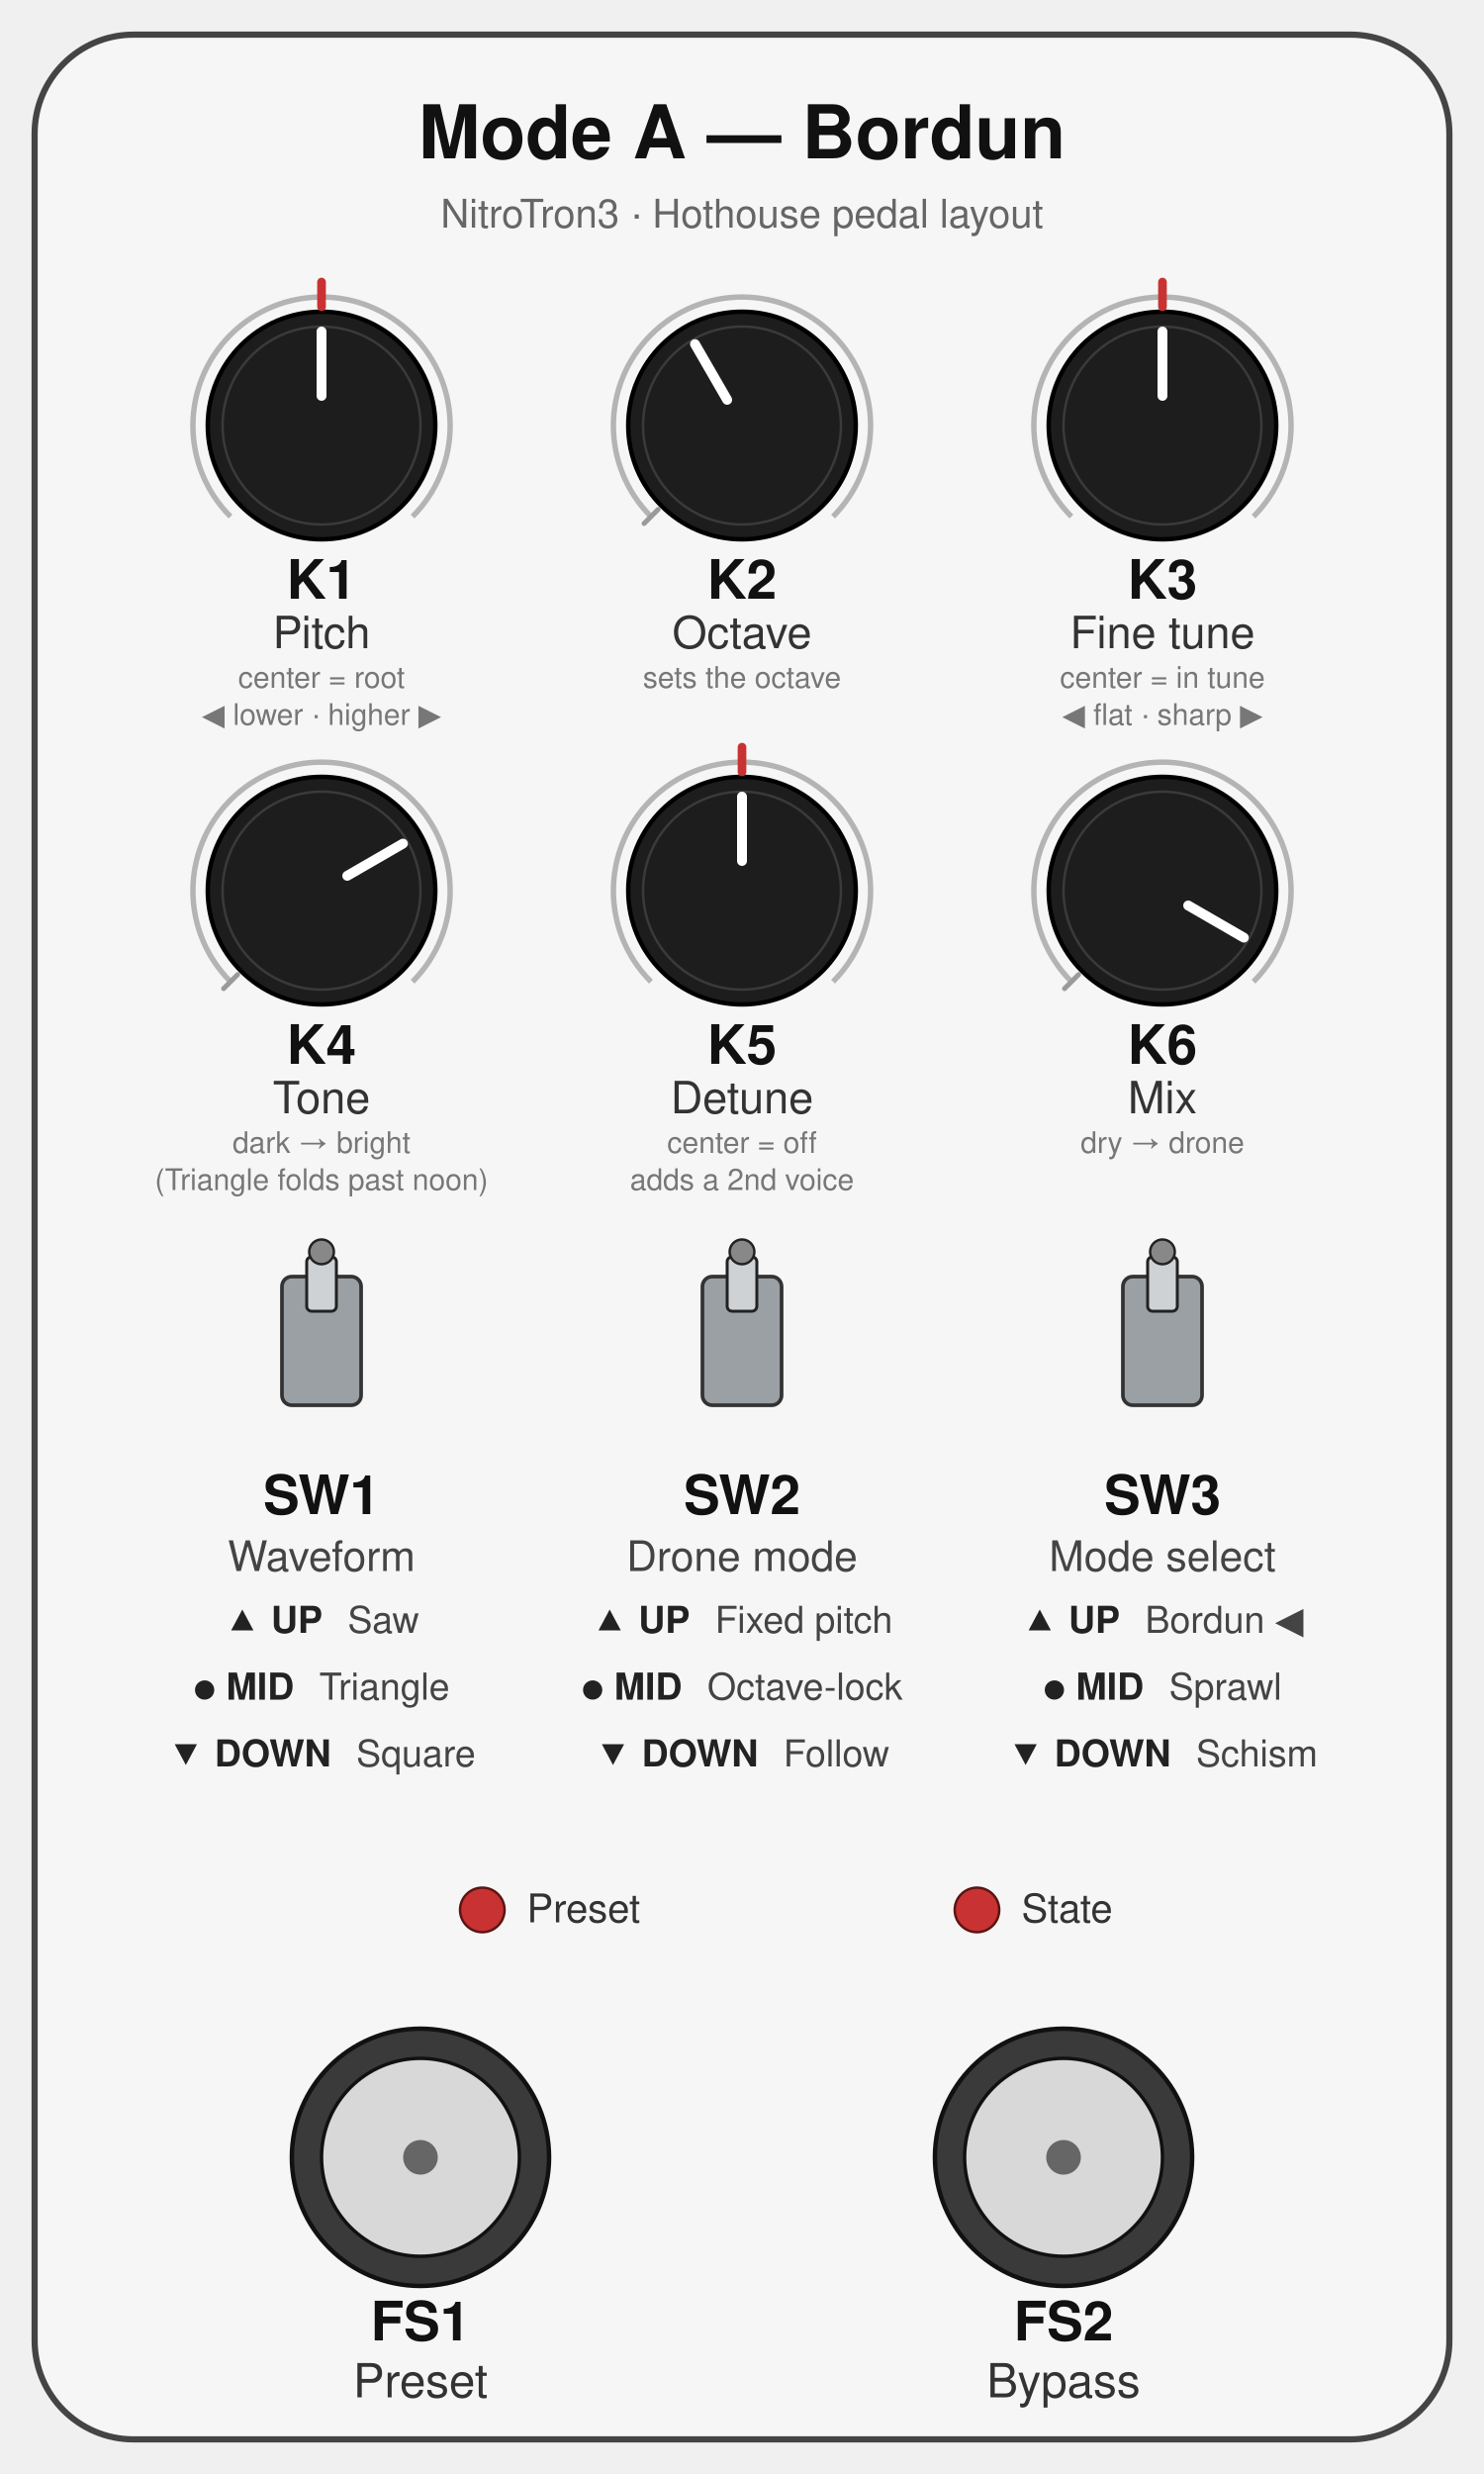
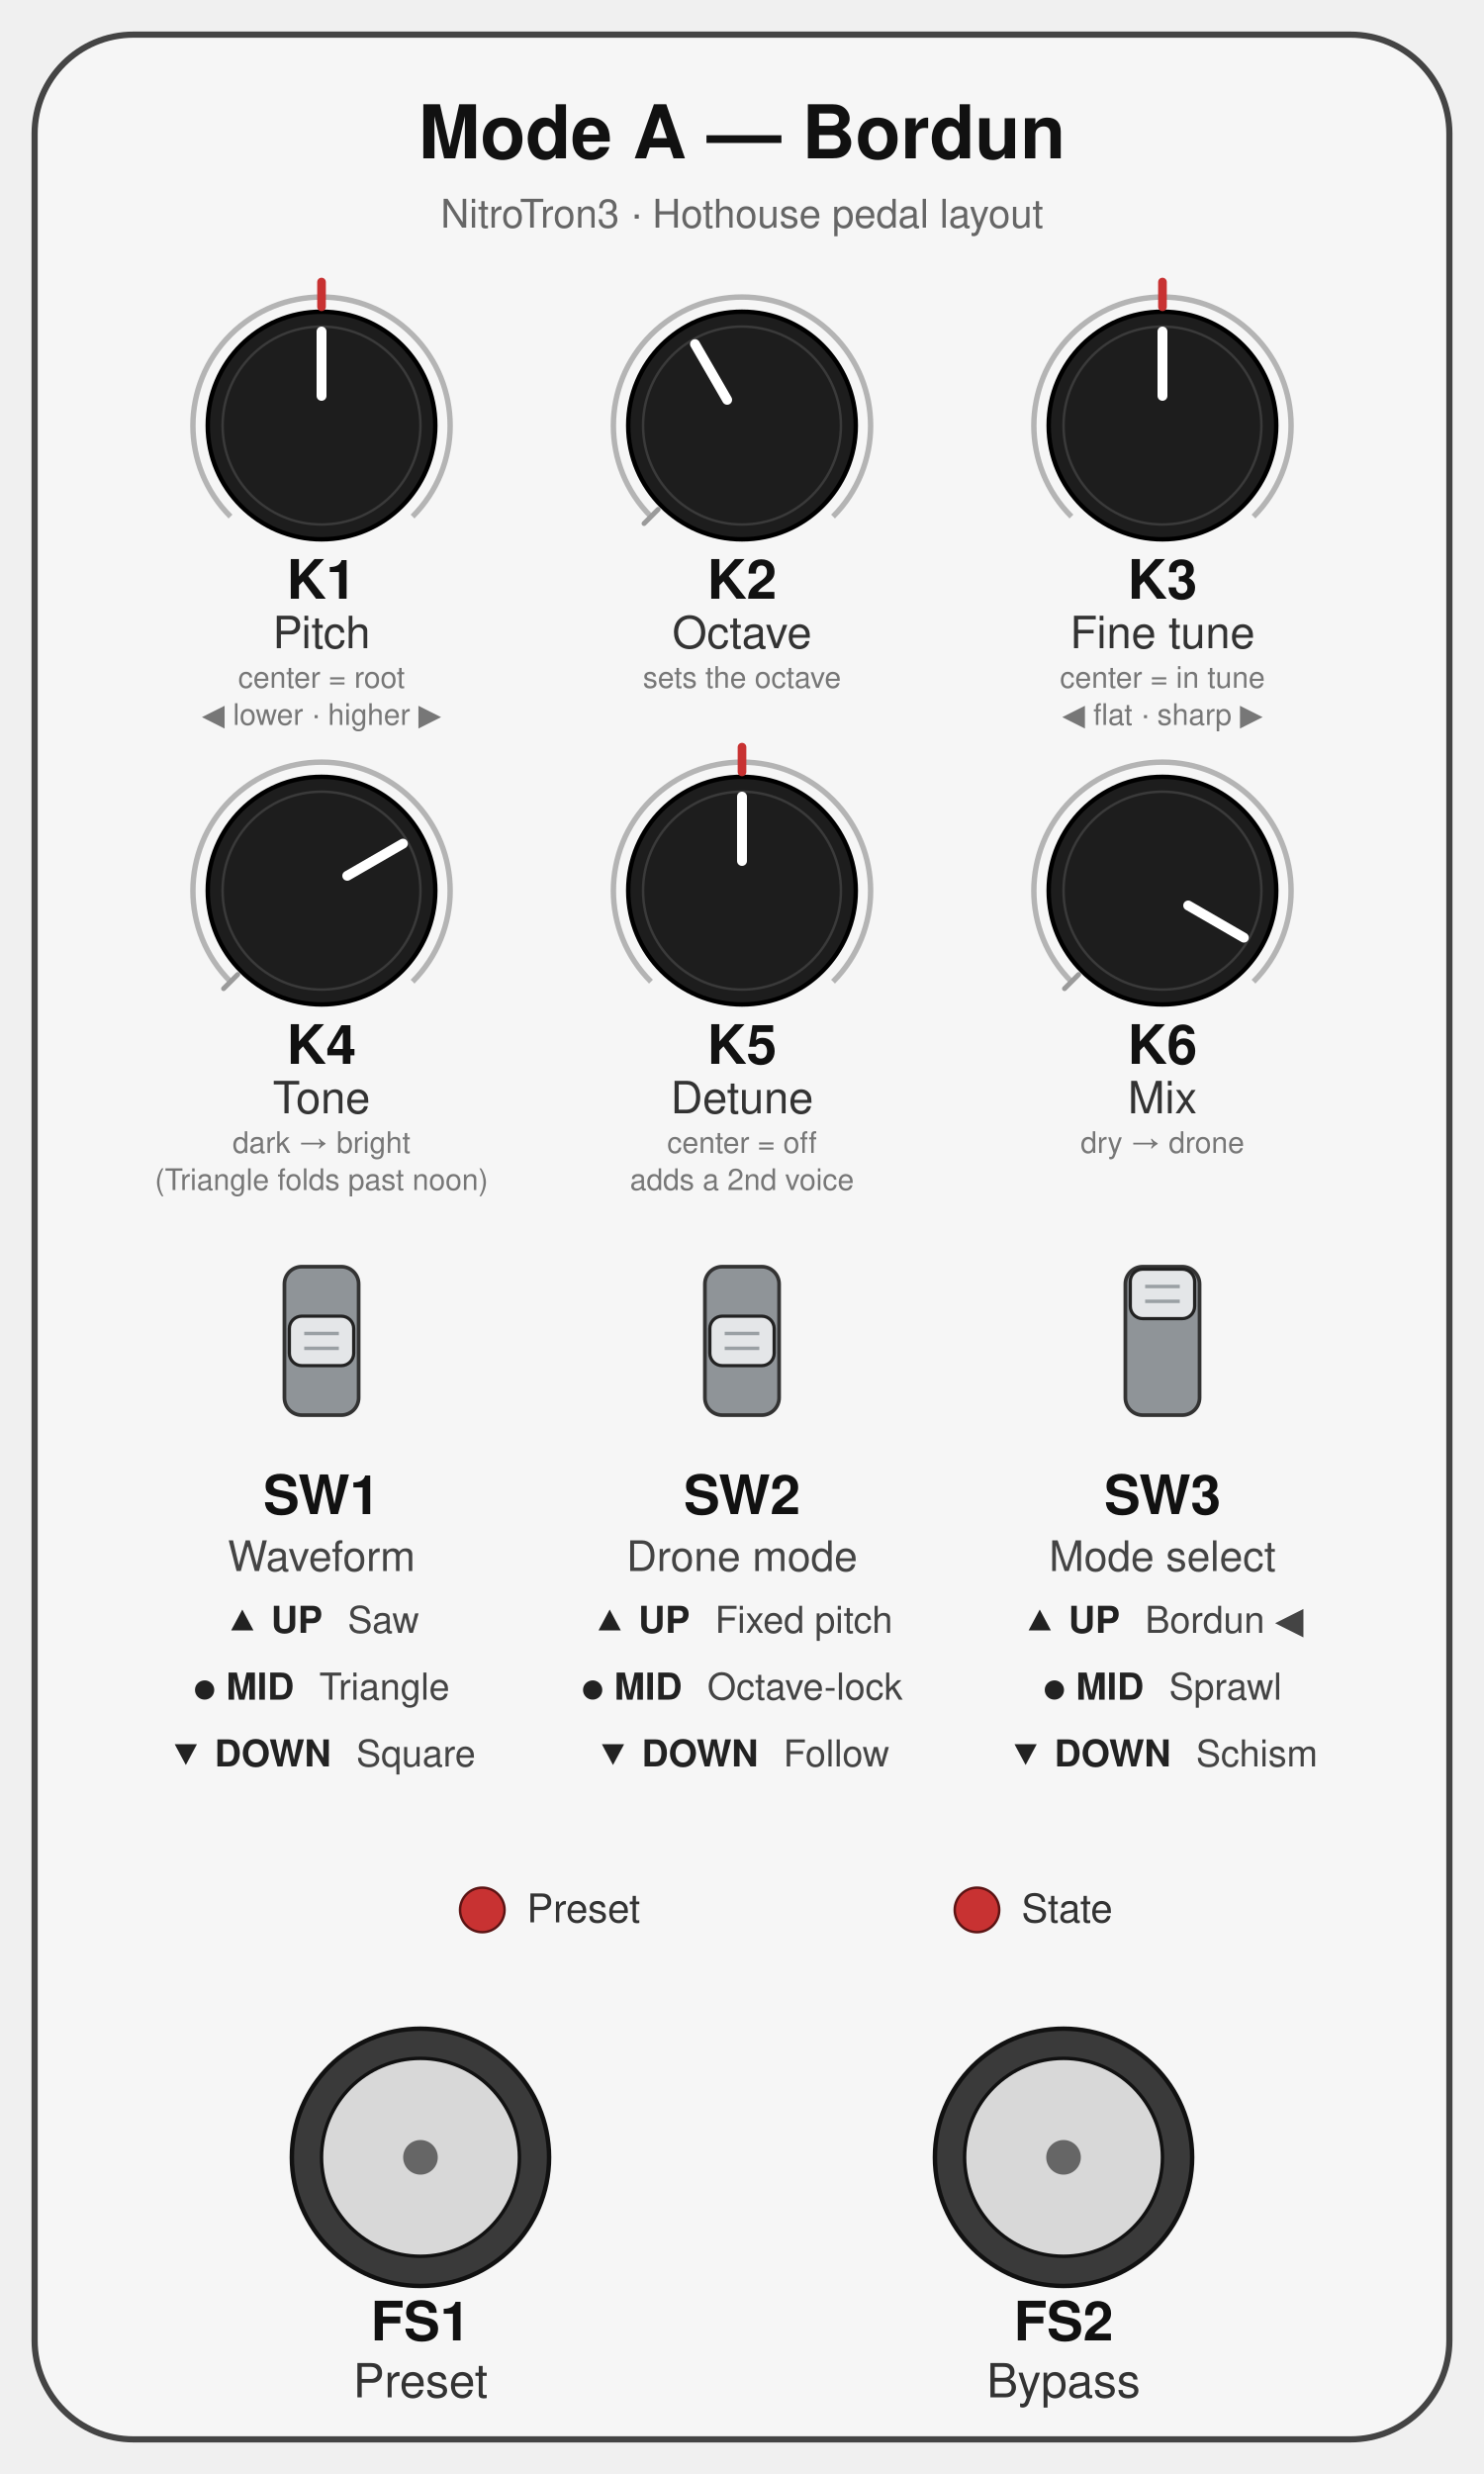
<svg xmlns="http://www.w3.org/2000/svg" viewBox="0 0 600 1000" font-family="Helvetica Neue, Helvetica, Arial, sans-serif">
  <rect x="14" y="14" width="572" height="972" rx="40" fill="#f6f6f6" stroke="#444" stroke-width="2.5" />
  <text x="300" y="64" text-anchor="middle" font-size="30" font-weight="700" fill="#111">Mode A — Bordun</text>
  <text x="300" y="92" text-anchor="middle" font-size="16" fill="#666">NitroTron3 · Hothouse pedal layout</text>
  <g transform="translate(130,172)">
    <circle r="46" fill="#1d1d1d" stroke="#000" stroke-width="1.8" />
    <circle r="40" fill="none" stroke="#3a3a3a" stroke-width="1" />
    <line x1="0.0" y1="-12.0" x2="0.0" y2="-38.0" stroke="#ffffff" stroke-width="4" stroke-linecap="round" />
  </g>
  <path d="M 93.2 208.8 A 52 52 0 1 1 166.8 208.8" fill="none" stroke="#b4b4b4" stroke-width="2.2" />
  <line x1="130.0" y1="124.0" x2="130.0" y2="114.0" stroke="#c83232" stroke-width="3.5" stroke-linecap="round" />
  <text x="130" y="242" text-anchor="middle" font-size="22" font-weight="700" fill="#111">K1</text>
  <text x="130" y="262" text-anchor="middle" font-size="18" fill="#333">Pitch</text>
  <text x="130" y="278" text-anchor="middle" font-size="12" fill="#777">center = root</text>
  <text x="130" y="293" text-anchor="middle" font-size="12" fill="#777">◀ lower · higher ▶</text>
  <g transform="translate(300,172)">
    <circle r="46" fill="#1d1d1d" stroke="#000" stroke-width="1.8" />
    <circle r="40" fill="none" stroke="#3a3a3a" stroke-width="1" />
    <line x1="-6.0" y1="-10.4" x2="-19.0" y2="-32.9" stroke="#ffffff" stroke-width="4" stroke-linecap="round" />
  </g>
  <path d="M 263.2 208.8 A 52 52 0 1 1 336.8 208.8" fill="none" stroke="#b4b4b4" stroke-width="2.2" />
  <line x1="266.1" y1="205.9" x2="260.4" y2="211.6" stroke="#9a9a9a" stroke-width="2" stroke-linecap="round" />
  <text x="300" y="242" text-anchor="middle" font-size="22" font-weight="700" fill="#111">K2</text>
  <text x="300" y="262" text-anchor="middle" font-size="18" fill="#333">Octave</text>
  <text x="300" y="278" text-anchor="middle" font-size="12" fill="#777">sets the octave</text>
  <g transform="translate(470,172)">
    <circle r="46" fill="#1d1d1d" stroke="#000" stroke-width="1.8" />
    <circle r="40" fill="none" stroke="#3a3a3a" stroke-width="1" />
    <line x1="0.0" y1="-12.0" x2="0.0" y2="-38.0" stroke="#ffffff" stroke-width="4" stroke-linecap="round" />
  </g>
  <path d="M 433.2 208.8 A 52 52 0 1 1 506.8 208.8" fill="none" stroke="#b4b4b4" stroke-width="2.2" />
  <line x1="470.0" y1="124.0" x2="470.0" y2="114.0" stroke="#c83232" stroke-width="3.5" stroke-linecap="round" />
  <text x="470" y="242" text-anchor="middle" font-size="22" font-weight="700" fill="#111">K3</text>
  <text x="470" y="262" text-anchor="middle" font-size="18" fill="#333">Fine tune</text>
  <text x="470" y="278" text-anchor="middle" font-size="12" fill="#777">center = in tune</text>
  <text x="470" y="293" text-anchor="middle" font-size="12" fill="#777">◀ flat · sharp ▶</text>
  <g transform="translate(130,360)">
    <circle r="46" fill="#1d1d1d" stroke="#000" stroke-width="1.8" />
    <circle r="40" fill="none" stroke="#3a3a3a" stroke-width="1" />
    <line x1="10.4" y1="-6.0" x2="32.9" y2="-19.0" stroke="#ffffff" stroke-width="4" stroke-linecap="round" />
  </g>
  <path d="M 93.2 396.8 A 52 52 0 1 1 166.8 396.8" fill="none" stroke="#b4b4b4" stroke-width="2.2" />
  <line x1="96.1" y1="393.9" x2="90.4" y2="399.6" stroke="#9a9a9a" stroke-width="2" stroke-linecap="round" />
  <text x="130" y="430" text-anchor="middle" font-size="22" font-weight="700" fill="#111">K4</text>
  <text x="130" y="450" text-anchor="middle" font-size="18" fill="#333">Tone</text>
  <text x="130" y="466" text-anchor="middle" font-size="12" fill="#777">dark → bright</text>
  <text x="130" y="481" text-anchor="middle" font-size="12" fill="#777">(Triangle folds past noon)</text>
  <g transform="translate(300,360)">
    <circle r="46" fill="#1d1d1d" stroke="#000" stroke-width="1.8" />
    <circle r="40" fill="none" stroke="#3a3a3a" stroke-width="1" />
    <line x1="0.0" y1="-12.0" x2="0.0" y2="-38.0" stroke="#ffffff" stroke-width="4" stroke-linecap="round" />
  </g>
  <path d="M 263.2 396.8 A 52 52 0 1 1 336.8 396.8" fill="none" stroke="#b4b4b4" stroke-width="2.2" />
  <line x1="300.0" y1="312.0" x2="300.0" y2="302.0" stroke="#c83232" stroke-width="3.5" stroke-linecap="round" />
  <text x="300" y="430" text-anchor="middle" font-size="22" font-weight="700" fill="#111">K5</text>
  <text x="300" y="450" text-anchor="middle" font-size="18" fill="#333">Detune</text>
  <text x="300" y="466" text-anchor="middle" font-size="12" fill="#777">center = off</text>
  <text x="300" y="481" text-anchor="middle" font-size="12" fill="#777">adds a 2nd voice</text>
  <g transform="translate(470,360)">
    <circle r="46" fill="#1d1d1d" stroke="#000" stroke-width="1.8" />
    <circle r="40" fill="none" stroke="#3a3a3a" stroke-width="1" />
    <line x1="10.4" y1="6.0" x2="32.9" y2="19.0" stroke="#ffffff" stroke-width="4" stroke-linecap="round" />
  </g>
  <path d="M 433.2 396.8 A 52 52 0 1 1 506.8 396.8" fill="none" stroke="#b4b4b4" stroke-width="2.2" />
  <line x1="436.1" y1="393.9" x2="430.4" y2="399.6" stroke="#9a9a9a" stroke-width="2" stroke-linecap="round" />
  <text x="470" y="430" text-anchor="middle" font-size="22" font-weight="700" fill="#111">K6</text>
  <text x="470" y="450" text-anchor="middle" font-size="18" fill="#333">Mix</text>
  <text x="470" y="466" text-anchor="middle" font-size="12" fill="#777">dry → drone</text>
  <g transform="translate(130,542)">
-     <rect x="-16" y="-26" width="32" height="52" rx="4" fill="#9aa0a4" stroke="#333" stroke-width="1.5" />
-     <rect x="-6" y="-34" width="12" height="22" rx="2" fill="#cfd2d5" stroke="#222" stroke-width="1.2" />
-     <circle cx="0" cy="-36" r="5" fill="#888" stroke="#222" stroke-width="1" />
+     <rect x="-15" y="-30" width="30" height="60" rx="7" fill="#8f9498" stroke="#333" stroke-width="1.5" />
+     <rect x="-13" y="-10" width="26" height="20" rx="5" fill="#e4e6e8" stroke="#222" stroke-width="1.3" />
+     <line x1="-7" y1="-3" x2="7" y2="-3" stroke="#9aa0a4" stroke-width="1.4" />
+     <line x1="-7" y1="3" x2="7" y2="3" stroke="#9aa0a4" stroke-width="1.4" />
  </g>
  <text x="130" y="612" text-anchor="middle" font-size="22" font-weight="700" fill="#111">SW1</text>
  <text x="130" y="635" text-anchor="middle" font-size="17" fill="#444">Waveform</text>
  <text x="130" y="660" text-anchor="middle" font-size="15" fill="#222">
    <tspan font-weight="700">▲ UP</tspan>
    <tspan dx="6" fill="#444">Saw</tspan>
  </text>
  <text x="130" y="687" text-anchor="middle" font-size="15" fill="#222">
    <tspan font-weight="700">● MID</tspan>
    <tspan dx="6" fill="#444">Triangle</tspan>
  </text>
  <text x="130" y="714" text-anchor="middle" font-size="15" fill="#222">
    <tspan font-weight="700">▼ DOWN</tspan>
    <tspan dx="6" fill="#444">Square</tspan>
  </text>
  <g transform="translate(300,542)">
-     <rect x="-16" y="-26" width="32" height="52" rx="4" fill="#9aa0a4" stroke="#333" stroke-width="1.5" />
-     <rect x="-6" y="-34" width="12" height="22" rx="2" fill="#cfd2d5" stroke="#222" stroke-width="1.2" />
-     <circle cx="0" cy="-36" r="5" fill="#888" stroke="#222" stroke-width="1" />
+     <rect x="-15" y="-30" width="30" height="60" rx="7" fill="#8f9498" stroke="#333" stroke-width="1.5" />
+     <rect x="-13" y="-10" width="26" height="20" rx="5" fill="#e4e6e8" stroke="#222" stroke-width="1.3" />
+     <line x1="-7" y1="-3" x2="7" y2="-3" stroke="#9aa0a4" stroke-width="1.4" />
+     <line x1="-7" y1="3" x2="7" y2="3" stroke="#9aa0a4" stroke-width="1.4" />
  </g>
  <text x="300" y="612" text-anchor="middle" font-size="22" font-weight="700" fill="#111">SW2</text>
  <text x="300" y="635" text-anchor="middle" font-size="17" fill="#444">Drone mode</text>
  <text x="300" y="660" text-anchor="middle" font-size="15" fill="#222">
    <tspan font-weight="700">▲ UP</tspan>
    <tspan dx="6" fill="#444">Fixed pitch</tspan>
  </text>
  <text x="300" y="687" text-anchor="middle" font-size="15" fill="#222">
    <tspan font-weight="700">● MID</tspan>
    <tspan dx="6" fill="#444">Octave-lock</tspan>
  </text>
  <text x="300" y="714" text-anchor="middle" font-size="15" fill="#222">
    <tspan font-weight="700">▼ DOWN</tspan>
    <tspan dx="6" fill="#444">Follow</tspan>
  </text>
  <g transform="translate(470,542)">
-     <rect x="-16" y="-26" width="32" height="52" rx="4" fill="#9aa0a4" stroke="#333" stroke-width="1.5" />
-     <rect x="-6" y="-34" width="12" height="22" rx="2" fill="#cfd2d5" stroke="#222" stroke-width="1.2" />
-     <circle cx="0" cy="-36" r="5" fill="#888" stroke="#222" stroke-width="1" />
+     <rect x="-15" y="-30" width="30" height="60" rx="7" fill="#8f9498" stroke="#333" stroke-width="1.5" />
+     <rect x="-13" y="-29" width="26" height="20" rx="5" fill="#e4e6e8" stroke="#222" stroke-width="1.3" />
+     <line x1="-7" y1="-22" x2="7" y2="-22" stroke="#9aa0a4" stroke-width="1.4" />
+     <line x1="-7" y1="-16" x2="7" y2="-16" stroke="#9aa0a4" stroke-width="1.4" />
  </g>
  <text x="470" y="612" text-anchor="middle" font-size="22" font-weight="700" fill="#111">SW3</text>
  <text x="470" y="635" text-anchor="middle" font-size="17" fill="#444">Mode select</text>
  <text x="470" y="660" text-anchor="middle" font-size="15" fill="#222">
    <tspan font-weight="700">▲ UP</tspan>
    <tspan dx="6" fill="#444">Bordun ◀</tspan>
  </text>
  <text x="470" y="687" text-anchor="middle" font-size="15" fill="#222">
    <tspan font-weight="700">● MID</tspan>
    <tspan dx="6" fill="#444">Sprawl</tspan>
  </text>
  <text x="470" y="714" text-anchor="middle" font-size="15" fill="#222">
    <tspan font-weight="700">▼ DOWN</tspan>
    <tspan dx="6" fill="#444">Schism</tspan>
  </text>
  <circle cx="195" cy="772" r="9" fill="#c83232" stroke="#5c1414" stroke-width="1" />
  <text x="213" y="777" font-size="16" fill="#333">Preset</text>
  <circle cx="395" cy="772" r="9" fill="#c83232" stroke="#5c1414" stroke-width="1" />
  <text x="413" y="777" font-size="16" fill="#333">State</text>
  <g transform="translate(170,872)">
    <circle r="52" fill="#3a3a3a" stroke="#111" stroke-width="1.8" />
    <circle r="40" fill="#d8d8d8" stroke="#111" stroke-width="1.4" />
    <circle r="7" fill="#666" />
  </g>
  <text x="170" y="946" text-anchor="middle" font-size="22" font-weight="700" fill="#111">FS1</text>
  <text x="170" y="969" text-anchor="middle" font-size="19" fill="#333">Preset</text>
  <g transform="translate(430,872)">
    <circle r="52" fill="#3a3a3a" stroke="#111" stroke-width="1.8" />
    <circle r="40" fill="#d8d8d8" stroke="#111" stroke-width="1.4" />
    <circle r="7" fill="#666" />
  </g>
  <text x="430" y="946" text-anchor="middle" font-size="22" font-weight="700" fill="#111">FS2</text>
  <text x="430" y="969" text-anchor="middle" font-size="19" fill="#333">Bypass</text>
</svg>
